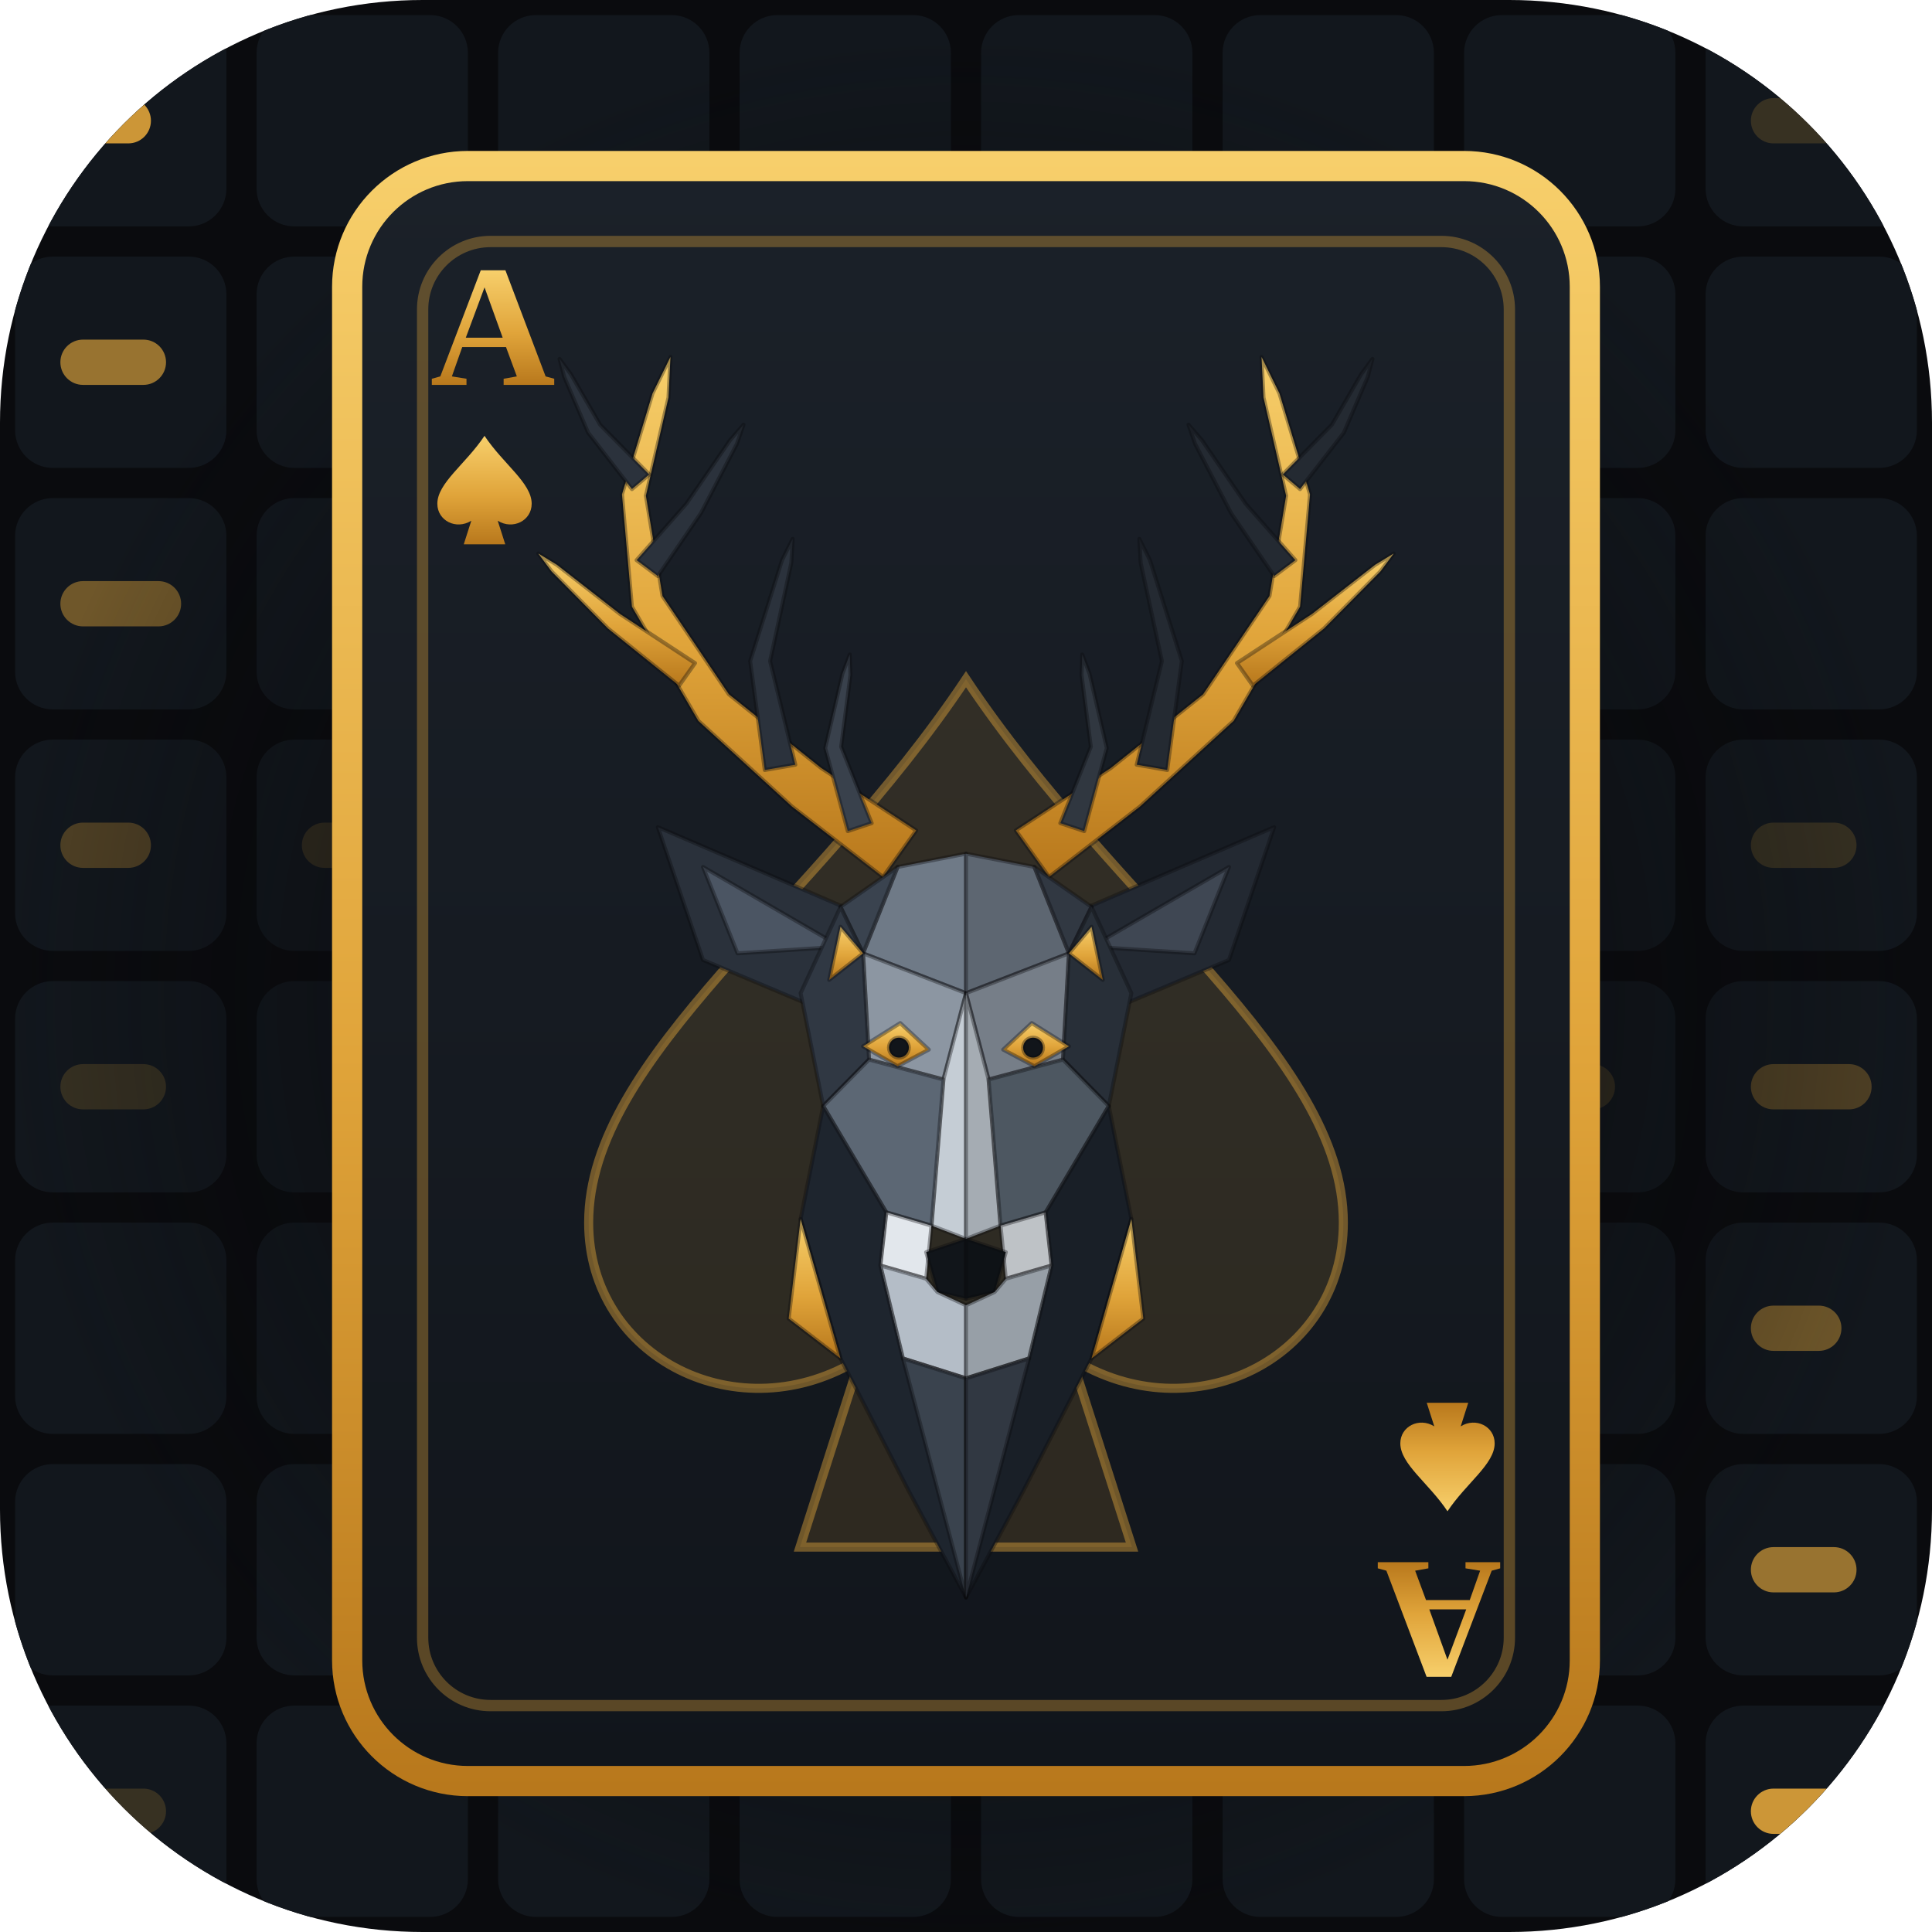
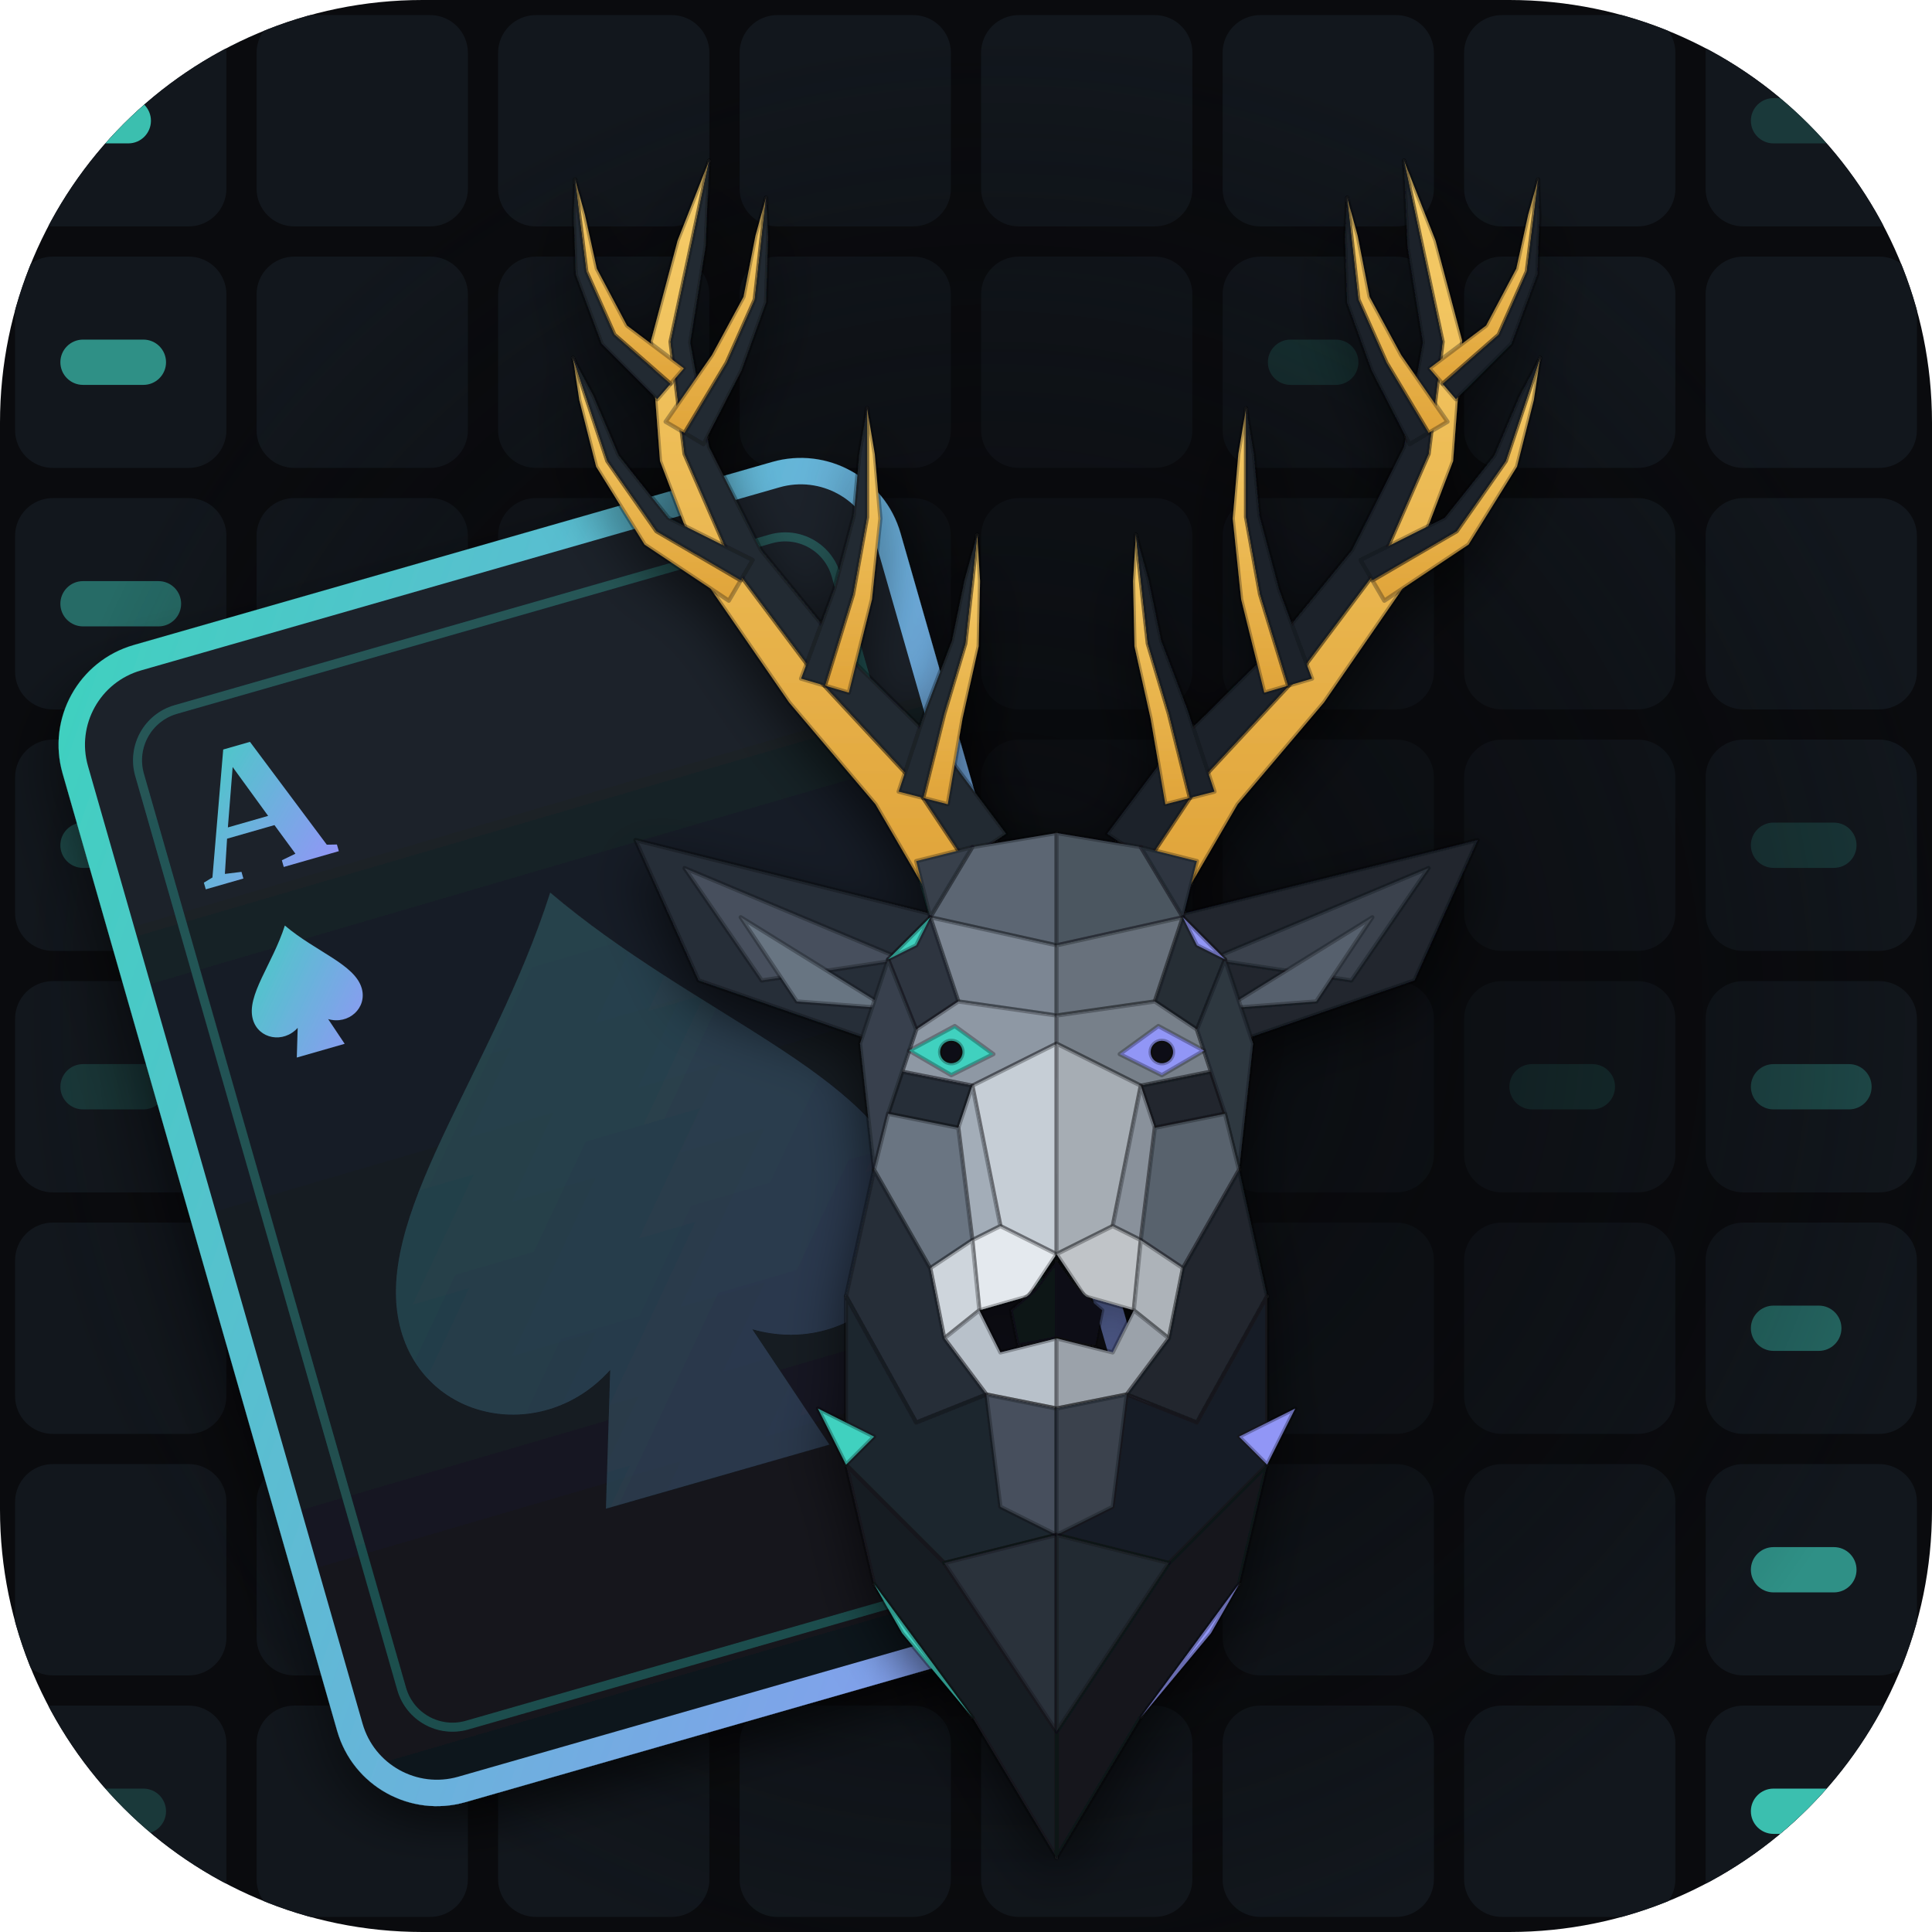
<svg xmlns="http://www.w3.org/2000/svg" viewBox="0 0 256 256" role="img" aria-label="CodeJack">
  <defs>
    <linearGradient id="cj-gold" x1="0" y1="0" x2="0" y2="1">
-       <stop offset="0" stop-color="#f7cf6b" />
-       <stop offset="0.55" stop-color="#e0a43a" />
-       <stop offset="1" stop-color="#b8781c" />
+       <stop offset="0" stop-color="#f6cd6a" />
+       <stop offset="1" stop-color="#e0a43a" />
+     </linearGradient>
+     <linearGradient id="cj-site" x1="0" y1="0" x2="1" y2="1">
+       <stop offset="0" stop-color="#3fd1bf" />
+       <stop offset="1" stop-color="#9196f6" />
    </linearGradient>
    <linearGradient id="cj-card" x1="0" y1="0" x2="0" y2="1">
-       <stop offset="0" stop-color="#1b2129" />
-       <stop offset="1" stop-color="#11151b" />
+       <stop offset="0" stop-color="#1c232c" />
+       <stop offset="1" stop-color="#11161c" />
    </linearGradient>
-     <radialGradient id="cj-pool" cx="128" cy="132" r="128" gradientUnits="userSpaceOnUse">
+     <radialGradient id="cj-pool" cx="132" cy="134" r="130" gradientUnits="userSpaceOnUse">
      <stop offset="0" stop-color="#08090c" stop-opacity="0.9" />
      <stop offset="0.65" stop-color="#08090c" stop-opacity="0.4" />
      <stop offset="1" stop-color="#08090c" stop-opacity="0" />
    </radialGradient>
+     <filter id="cj-lift" x="-20%" y="-20%" width="140%" height="140%">
+       <feDropShadow dx="0" dy="3" stdDeviation="4" flood-color="#000" flood-opacity="0.6" />
+     </filter>
    <clipPath id="cj-clip">
      <rect width="256" height="256" rx="56" />
    </clipPath>
    <path id="cj-spade" d="M0-5C2-2 5 0 5 2.2C5 4 3 5 1.4 4L2.2 6.5H-2.2L-1.4 4C-3 5-5 4-5 2.2C-5 0-2-2 0-5Z" />
  </defs>
  <g clip-path="url(#cj-clip)">
    <rect width="256" height="256" fill="#0a0b0e" />
    <g fill="#12171d">
      <rect x="2" y="2" width="28" height="28" rx="5" />
      <rect x="34" y="2" width="28" height="28" rx="5" />
      <rect x="66" y="2" width="28" height="28" rx="5" />
      <rect x="98" y="2" width="28" height="28" rx="5" />
      <rect x="130" y="2" width="28" height="28" rx="5" />
      <rect x="162" y="2" width="28" height="28" rx="5" />
      <rect x="194" y="2" width="28" height="28" rx="5" />
      <rect x="226" y="2" width="28" height="28" rx="5" />
      <rect x="2" y="34" width="28" height="28" rx="5" />
      <rect x="34" y="34" width="28" height="28" rx="5" />
      <rect x="66" y="34" width="28" height="28" rx="5" />
      <rect x="98" y="34" width="28" height="28" rx="5" />
      <rect x="130" y="34" width="28" height="28" rx="5" />
      <rect x="162" y="34" width="28" height="28" rx="5" />
      <rect x="194" y="34" width="28" height="28" rx="5" />
      <rect x="226" y="34" width="28" height="28" rx="5" />
      <rect x="2" y="66" width="28" height="28" rx="5" />
      <rect x="34" y="66" width="28" height="28" rx="5" />
      <rect x="66" y="66" width="28" height="28" rx="5" />
      <rect x="98" y="66" width="28" height="28" rx="5" />
      <rect x="130" y="66" width="28" height="28" rx="5" />
      <rect x="162" y="66" width="28" height="28" rx="5" />
      <rect x="194" y="66" width="28" height="28" rx="5" />
      <rect x="226" y="66" width="28" height="28" rx="5" />
      <rect x="2" y="98" width="28" height="28" rx="5" />
      <rect x="34" y="98" width="28" height="28" rx="5" />
      <rect x="66" y="98" width="28" height="28" rx="5" />
      <rect x="98" y="98" width="28" height="28" rx="5" />
      <rect x="130" y="98" width="28" height="28" rx="5" />
      <rect x="162" y="98" width="28" height="28" rx="5" />
      <rect x="194" y="98" width="28" height="28" rx="5" />
      <rect x="226" y="98" width="28" height="28" rx="5" />
      <rect x="2" y="130" width="28" height="28" rx="5" />
      <rect x="34" y="130" width="28" height="28" rx="5" />
      <rect x="66" y="130" width="28" height="28" rx="5" />
      <rect x="98" y="130" width="28" height="28" rx="5" />
      <rect x="130" y="130" width="28" height="28" rx="5" />
      <rect x="162" y="130" width="28" height="28" rx="5" />
      <rect x="194" y="130" width="28" height="28" rx="5" />
      <rect x="226" y="130" width="28" height="28" rx="5" />
      <rect x="2" y="162" width="28" height="28" rx="5" />
      <rect x="34" y="162" width="28" height="28" rx="5" />
      <rect x="66" y="162" width="28" height="28" rx="5" />
      <rect x="98" y="162" width="28" height="28" rx="5" />
      <rect x="130" y="162" width="28" height="28" rx="5" />
      <rect x="162" y="162" width="28" height="28" rx="5" />
      <rect x="194" y="162" width="28" height="28" rx="5" />
      <rect x="226" y="162" width="28" height="28" rx="5" />
      <rect x="2" y="194" width="28" height="28" rx="5" />
      <rect x="34" y="194" width="28" height="28" rx="5" />
      <rect x="66" y="194" width="28" height="28" rx="5" />
      <rect x="98" y="194" width="28" height="28" rx="5" />
      <rect x="130" y="194" width="28" height="28" rx="5" />
      <rect x="162" y="194" width="28" height="28" rx="5" />
      <rect x="194" y="194" width="28" height="28" rx="5" />
      <rect x="226" y="194" width="28" height="28" rx="5" />
      <rect x="2" y="226" width="28" height="28" rx="5" />
      <rect x="34" y="226" width="28" height="28" rx="5" />
      <rect x="66" y="226" width="28" height="28" rx="5" />
      <rect x="98" y="226" width="28" height="28" rx="5" />
      <rect x="130" y="226" width="28" height="28" rx="5" />
      <rect x="162" y="226" width="28" height="28" rx="5" />
      <rect x="194" y="226" width="28" height="28" rx="5" />
      <rect x="226" y="226" width="28" height="28" rx="5" />
    </g>
-     <g fill="#e0a43a">
+     <g fill="#3fd1bf">
      <rect x="8" y="13" width="12" height="6" rx="3" opacity="0.9" />
      <rect x="232" y="13" width="14" height="6" rx="3" opacity="0.18" />
      <rect x="8" y="45" width="14" height="6" rx="3" opacity="0.65" />
      <rect x="168" y="45" width="12" height="6" rx="3" opacity="0.18" />
      <rect x="8" y="77" width="16" height="6" rx="3" opacity="0.45" />
      <rect x="104" y="77" width="16" height="6" rx="3" opacity="0.18" />
      <rect x="8" y="109" width="12" height="6" rx="3" opacity="0.3" />
      <rect x="40" y="109" width="14" height="6" rx="3" opacity="0.18" />
      <rect x="232" y="109" width="14" height="6" rx="3" opacity="0.18" />
      <rect x="8" y="141" width="14" height="6" rx="3" opacity="0.18" />
      <rect x="200" y="141" width="14" height="6" rx="3" opacity="0.18" />
      <rect x="232" y="141" width="16" height="6" rx="3" opacity="0.3" />
      <rect x="136" y="173" width="12" height="6" rx="3" opacity="0.18" />
      <rect x="232" y="173" width="12" height="6" rx="3" opacity="0.45" />
      <rect x="72" y="205" width="16" height="6" rx="3" opacity="0.18" />
      <rect x="232" y="205" width="14" height="6" rx="3" opacity="0.65" />
      <rect x="8" y="237" width="14" height="6" rx="3" opacity="0.18" />
      <rect x="232" y="237" width="16" height="6" rx="3" opacity="0.9" />
    </g>
    <rect width="256" height="256" fill="url(#cj-pool)" />
-     <rect x="46" y="22" width="164" height="214" rx="16" fill="url(#cj-card)" stroke="url(#cj-gold)" stroke-width="4" />
-     <rect x="56" y="32" width="144" height="194" rx="9" fill="none" stroke="#e0a43a" stroke-opacity="0.35" stroke-width="1.5" />
-     <use href="#cj-spade" transform="translate(128 140) scale(10)" fill="#e0a43a" fill-opacity="0.13" stroke="#e0a43a" stroke-opacity="0.45" stroke-width="0.12" />
-     <g fill="url(#cj-gold)" font-family="Georgia, 'Times New Roman', serif" font-weight="700">
-       <text x="57" y="51" font-size="23">A</text>
-       <use href="#cj-spade" transform="translate(64.2 64) scale(1.25)" />
-       <g transform="rotate(180 128 129)">
-         <text x="57" y="51" font-size="23">A</text>
-         <use href="#cj-spade" transform="translate(64.2 64) scale(1.25)" />
+     <g transform="rotate(-16 82 150)" filter="url(#cj-lift)">
+       <rect x="26" y="72" width="112" height="156" rx="12" fill="url(#cj-card)" stroke="url(#cj-site)" stroke-width="3.5" />
+       <rect x="34" y="80" width="96" height="140" rx="7" fill="none" stroke="#3fd1bf" stroke-opacity="0.3" stroke-width="1.2" />
+       <use href="#cj-spade" transform="translate(82 152) scale(7)" fill="url(#cj-site)" fill-opacity="0.22" />
+       <g fill="url(#cj-site)" font-family="Georgia, 'Times New Roman', serif" font-weight="700">
+         <text x="38" y="104" font-size="26">A</text>
+         <use href="#cj-spade" transform="translate(47 119) scale(1.5)" />
      </g>
    </g>
-     <g transform="translate(128 136) scale(0.88) translate(-128 -128)" stroke="#0a0b0e" stroke-opacity="0.35" stroke-width="0.6" stroke-linejoin="round">
-       <polygon points="120.5,98.5 106.2,89.1 92.3,78 82.3,63.2 79.8,48.1 83.2,33.3 83.5,27.2 80.8,32.7 76.2,47.9 77.7,64.8 87.7,82 101.8,94.9 115.5,105.5" fill="url(#cj-gold)" />
-       <polygon points="102.3,88.6 98.5,73 101.7,58.2 101.9,54.6 100.3,57.8 95.5,73 97.7,89.4" fill="#2b323c" />
-       <polygon points="87.2,73.3 75.9,65.9 66.4,58.5 63.6,56.8 65.6,59.5 74.1,68.1 84.8,76.7" fill="url(#cj-gold)" />
-       <polygon points="81.6,60.2 88.1,50.7 93.5,40.3 94.5,37.4 92.5,39.7 85.9,49.3 78.4,57.8" fill="#2b323c" />
-       <polygon points="113.8,97.4 109.2,85.9 110.6,75.1 110.5,72 109.4,74.9 106.8,86.1 110.2,98.6" fill="#39414c" />
-       <polygon points="80.3,44.9 72.9,37.4 68.5,29.8 66.8,27.5 67.5,30.2 71.1,38.6 77.7,47.1" fill="#2b323c" />
-       <polygon points="114.2,112 81.6,98 88.4,118 107.4,126" fill="#2a313b" />
-       <polygon points="109.1,116 88.4,104 93.6,117" fill="#4b5563" />
-       <polygon points="128,102 117.7,104 112.5,117 128,123" fill="#6f7a87" />
-       <polygon points="117.7,104 109.1,110 112.5,117" fill="#3a434f" />
-       <polygon points="112.5,117 128,123 124.6,136 113.4,133" fill="#8c96a2" />
-       <polygon points="109.1,110 112.5,117 113.4,133 106.5,140 103.1,123" fill="#303843" />
-       <polygon points="124.6,136 128,123 128,160 122.8,158" fill="#c5cdd5" />
-       <polygon points="113.4,133 124.6,136 122.8,158 116,156 106.5,140" fill="#5c6774" />
-       <polygon points="116,156 122.8,158 122,166 115.1,164" fill="#e2e7ec" />
-       <polygon points="122,162 128,160 128,169 123.7,168" fill="#11151a" />
-       <polygon points="115.1,164 122,166 123.7,168 128,170 128,181 118.5,178" fill="#b4bdc7" />
-       <polygon points="106.5,140 116,156 115.1,164 118.5,178 128,181 128,214 119.4,198 109.1,178 103.1,157" fill="#1e252e" />
-       <polygon points="118.5,178 128,181 128,214" fill="#3a434e" />
-       <polygon points="103.1,157 109.1,178 101.3,172" fill="url(#cj-gold)" />
-       <polygon points="112.5,117 107.4,121 109.1,113" fill="url(#cj-gold)" />
-       <polygon points="112.5,131 118.1,127.5 122.4,131.5 117.7,134" fill="url(#cj-gold)" />
-       <circle cx="117.9" cy="131.2" r="1.5" fill="#11151a" />
-       <polygon points="140.5,105.5 154.2,94.9 168.3,82 178.3,64.8 179.8,47.9 175.2,32.7 172.5,27.2 172.8,33.3 176.2,48.1 173.7,63.2 163.7,78 149.8,89.1 135.5,98.5" fill="url(#cj-gold)" />
-       <polygon points="158.3,89.4 160.5,73 155.7,57.8 154.1,54.6 154.3,58.2 157.5,73 153.7,88.6" fill="#242a32" />
-       <polygon points="171.2,76.7 181.9,68.1 190.4,59.5 192.4,56.8 189.6,58.5 180.1,65.9 168.8,73.3" fill="url(#cj-gold)" />
-       <polygon points="177.6,57.8 170.1,49.3 163.5,39.7 161.5,37.4 162.5,40.3 167.9,50.7 174.4,60.2" fill="#242a32" />
-       <polygon points="145.8,98.6 149.2,86.1 146.6,74.9 145.5,72 145.4,75.1 146.8,85.9 142.2,97.4" fill="#303740" />
-       <polygon points="178.3,47.1 184.9,38.6 188.5,30.2 189.2,27.5 187.5,29.8 183.1,37.4 175.7,44.9" fill="#242a32" />
-       <polygon points="141.8,112 174.4,98 167.6,118 148.6,126" fill="#232932" />
-       <polygon points="146.9,116 167.6,104 162.4,117" fill="#3f4753" />
-       <polygon points="128,102 138.3,104 143.5,117 128,123" fill="#5d6671" />
-       <polygon points="138.3,104 146.9,110 143.5,117" fill="#313842" />
-       <polygon points="143.5,117 128,123 131.4,136 142.6,133" fill="#767e88" />
-       <polygon points="146.9,110 143.5,117 142.6,133 149.5,140 152.9,123" fill="#282f38" />
-       <polygon points="131.4,136 128,123 128,160 133.2,158" fill="#a5acb3" />
-       <polygon points="142.6,133 131.4,136 133.2,158 140,156 149.5,140" fill="#4d5761" />
-       <polygon points="140,156 133.2,158 134,166 140.9,164" fill="#bec2c6" />
-       <polygon points="134,162 128,160 128,169 132.3,168" fill="#0e1216" />
-       <polygon points="140.9,164 134,166 132.3,168 128,170 128,181 137.5,178" fill="#979fa7" />
-       <polygon points="149.5,140 140,156 140.9,164 137.5,178 128,181 128,214 136.6,198 146.9,178 152.9,157" fill="#191f27" />
-       <polygon points="137.5,178 128,181 128,214" fill="#313842" />
-       <polygon points="152.9,157 146.9,178 154.7,172" fill="url(#cj-gold)" />
-       <polygon points="143.5,117 148.6,121 146.9,113" fill="url(#cj-gold)" />
-       <polygon points="143.5,131 137.9,127.5 133.6,131.5 138.3,134" fill="url(#cj-gold)" />
-       <circle cx="138.1" cy="131.2" r="1.5" fill="#11151a" />
+     <g transform="translate(140 142) scale(0.93) translate(-140 -134)" filter="url(#cj-lift)" stroke="#0a0b0e" stroke-opacity="0.3" stroke-width="0.6" stroke-linejoin="round">
+       <polygon points="121.2,107.9 114.2,95.9 101.9,81.4 90.1,64.3 83.5,47 82.2,29.9 86,15.6 90.5,4.2 88,16 85,30 87,46 94,62 106,78 119,92 127,104" fill="url(#cj-gold)" />
+       <polygon points="132.8,100.1 123.8,88.1 110.1,74.6 97.9,59.7 90.5,45 87.8,30.1 90,16.4 90.5,4.2 88,16 85,30 87,46 94,62 106,78 119,92 127,104" fill="#232a33" />
+       <polygon points="124.5,95.9 126.6,83.7 128.9,73.4 129.1,64.1 128.7,57.5 128,64 127,73 124,83 121,95" fill="url(#cj-gold)" />
+       <polygon points="117.5,94.1 121.4,82.3 125.1,72.6 126.9,63.9 128.7,57.5 128,64 127,73 124,83 121,95" fill="#232a33" />
+       <polygon points="110.4,80 113.7,66.7 114.9,55.2 114.1,46 113,39.5 113,46 113,55 111,66 107,79" fill="url(#cj-gold)" />
+       <polygon points="103.6,78 108.3,65.3 111.1,54.8 111.9,46 113,39.5 113,46 113,55 111,66 107,79" fill="#232a33" />
+       <polygon points="93.3,66.9 81.3,58.9 74.4,47.8 72,38.3 71.1,32.3 73,38 76,47 83,57 95,64" fill="url(#cj-gold)" />
+       <polygon points="96.7,61.1 84.7,55.1 77.6,46.2 74,37.7 71.1,32.3 73,38 76,47 83,57 95,64" fill="#232a33" />
+       <polygon points="84.3,41.4 90.9,31.9 95.4,23.6 97.1,14.9 98.6,9.5 98,15 97,24 93,33 87,43" fill="url(#cj-gold)" />
+       <polygon points="89.7,44.6 95.1,34.1 98.6,24.4 98.9,15.1 98.6,9.5 98,15 97,24 93,33 87,43" fill="#232a33" />
+       <polygon points="86.9,33.8 78.8,27.7 74.5,19.6 72.8,11.9 71.4,6.9 72,12 73,20 77,29 85,36" fill="url(#cj-gold)" />
+       <polygon points="83.1,38.2 75.2,30.3 71.5,20.4 71.2,12.1 71.4,6.9 72,12 73,20 77,29 85,36" fill="#232a33" />
+       <polygon points="124,112 80,101 89,121 115,130" fill="#262d37" />
+       <polygon points="118,118 87,105 98,121" fill="#46505d" />
+       <polygon points="116,125 95,112 103,124" fill="#687482" />
+       <polygon points="140,100 128,102 122,112 140,116" fill="#5b6673" />
+       <polygon points="128,102 120,104 122,112" fill="#37404c" />
+       <polygon points="140,116 122,112 126,124 140,126" fill="#7b8693" />
+       <polygon points="122,112 116,118 120,128 126,124" fill="#2d3540" />
+       <polygon points="126,124 120,128 118,134 128,136 140,130 140,126" fill="#8e98a4" />
+       <polygon points="118,134 128,136 126,142 116,140" fill="#262d37" />
+       <polygon points="116,118 112,130 114,148 116,140 118,134 120,128" fill="#38414d" />
+       <polygon points="140,130 128,136 132,156 140,160" fill="#c6ced6" />
+       <polygon points="128,136 126,142 128,158 132,156" fill="#a3adb8" />
+       <polygon points="116,140 126,142 128,158 122,162 114,148" fill="#6a7582" />
+       <polygon points="132,156 128,158 129,168 136,166 140,160" fill="#e4e9ee" />
+       <polygon points="128,158 122,162 124,172 129,168" fill="#ced5dc" />
+       <polygon points="140,161 137,165 133.5,168 134.5,173 140,172" fill="#101419" />
+       <polygon points="129,168 124,172 130,180 140,182 140,172 132,174" fill="#b8c1ca" />
+       <polygon points="114,148 122,162 124,172 130,180 120,184 110,166" fill="#262d37" />
+       <polygon points="110,166 120,184 130,180 140,182 140,200 124,204 110,190" fill="#1e252e" />
+       <polygon points="130,180 140,182 140,200 132,196" fill="#46505d" />
+       <polygon points="110,190 124,204 140,200 140,246 128,226 114,207" fill="#161b22" />
+       <polygon points="124,204 140,200 140,228" fill="#2a313b" />
+       <polygon points="114,207 128,226 118,214" fill="#3fd1bf" />
+       <polygon points="110,190 106,182 114,186" fill="#3fd1bf" />
+       <polygon points="122,112 116,118 120,116" fill="#3fd1bf" />
+       <polygon points="119,131 125.5,127.5 131,131.5 125,134.5" fill="#3fd1bf" />
+       <circle cx="125" cy="131.2" r="1.6" fill="#0b0e12" />
+       <polygon points="158.8,107.9 165.8,95.9 178.1,81.4 189.9,64.3 196.5,47 197.8,29.9 194,15.6 189.5,4.2 192,16 195,30 193,46 186,62 174,78 161,92 153,104" fill="url(#cj-gold)" />
+       <polygon points="147.2,100.1 156.2,88.1 169.9,74.6 182.1,59.7 189.5,45 192.2,30.1 190,16.4 189.5,4.2 192,16 195,30 193,46 186,62 174,78 161,92 153,104" fill="#1d232b" />
+       <polygon points="155.5,95.9 153.4,83.7 151.1,73.4 150.9,64.1 151.3,57.5 152,64 153,73 156,83 159,95" fill="url(#cj-gold)" />
+       <polygon points="162.5,94.1 158.6,82.3 154.9,72.6 153.1,63.9 151.3,57.5 152,64 153,73 156,83 159,95" fill="#1d232b" />
+       <polygon points="169.6,80 166.3,66.7 165.1,55.2 165.9,46 167,39.5 167,46 167,55 169,66 173,79" fill="url(#cj-gold)" />
+       <polygon points="176.4,78 171.7,65.3 168.9,54.8 168.1,46 167,39.5 167,46 167,55 169,66 173,79" fill="#1d232b" />
+       <polygon points="186.7,66.9 198.7,58.9 205.6,47.8 208,38.3 208.9,32.3 207,38 204,47 197,57 185,64" fill="url(#cj-gold)" />
+       <polygon points="183.3,61.1 195.3,55.1 202.4,46.2 206,37.7 208.9,32.3 207,38 204,47 197,57 185,64" fill="#1d232b" />
+       <polygon points="195.7,41.4 189.1,31.9 184.6,23.6 182.9,14.9 181.4,9.5 182,15 183,24 187,33 193,43" fill="url(#cj-gold)" />
+       <polygon points="190.3,44.6 184.9,34.1 181.4,24.4 181.1,15.1 181.4,9.5 182,15 183,24 187,33 193,43" fill="#1d232b" />
+       <polygon points="193.1,33.8 201.2,27.7 205.5,19.6 207.2,11.9 208.6,6.9 208,12 207,20 203,29 195,36" fill="url(#cj-gold)" />
+       <polygon points="196.9,38.2 204.8,30.3 208.5,20.4 208.8,12.1 208.6,6.9 208,12 207,20 203,29 195,36" fill="#1d232b" />
+       <polygon points="156,112 200,101 191,121 165,130" fill="#20262e" />
+       <polygon points="162,118 193,105 182,121" fill="#3b434e" />
+       <polygon points="164,125 185,112 177,124" fill="#57616d" />
+       <polygon points="140,100 152,102 158,112 140,116" fill="#4c5661" />
+       <polygon points="152,102 160,104 158,112" fill="#2e3640" />
+       <polygon points="140,116 158,112 154,124 140,126" fill="#67717b" />
+       <polygon points="158,112 164,118 160,128 154,124" fill="#262d36" />
+       <polygon points="154,124 160,128 162,134 152,136 140,130 140,126" fill="#77808a" />
+       <polygon points="162,134 152,136 154,142 164,140" fill="#20262e" />
+       <polygon points="164,118 168,130 166,148 164,140 162,134 160,128" fill="#2f3741" />
+       <polygon points="140,130 152,136 148,156 140,160" fill="#a6adb4" />
+       <polygon points="152,136 154,142 152,158 148,156" fill="#89919b" />
+       <polygon points="164,140 154,142 152,158 158,162 166,148" fill="#59626d" />
+       <polygon points="148,156 152,158 151,168 144,166 140,160" fill="#c0c4c8" />
+       <polygon points="152,158 158,162 156,172 151,168" fill="#adb3b9" />
+       <polygon points="140,161 143,165 146.5,168 145.5,173 140,172" fill="#0d1115" />
+       <polygon points="151,168 156,172 150,180 140,182 140,172 148,174" fill="#9ba2aa" />
+       <polygon points="166,148 158,162 156,172 150,180 160,184 170,166" fill="#20262e" />
+       <polygon points="170,166 160,184 150,180 140,182 140,200 156,204 170,190" fill="#191f27" />
+       <polygon points="150,180 140,182 140,200 148,196" fill="#3b434e" />
+       <polygon points="170,190 156,204 140,200 140,246 152,226 166,207" fill="#12171d" />
+       <polygon points="156,204 140,200 140,228" fill="#232932" />
+       <polygon points="166,207 152,226 162,214" fill="#9196f6" />
+       <polygon points="170,190 174,182 166,186" fill="#9196f6" />
+       <polygon points="158,112 164,118 160,116" fill="#9196f6" />
+       <polygon points="161,131 154.5,127.5 149,131.5 155,134.5" fill="#9196f6" />
+       <circle cx="155" cy="131.2" r="1.6" fill="#0b0e12" />
    </g>
  </g>
</svg>
